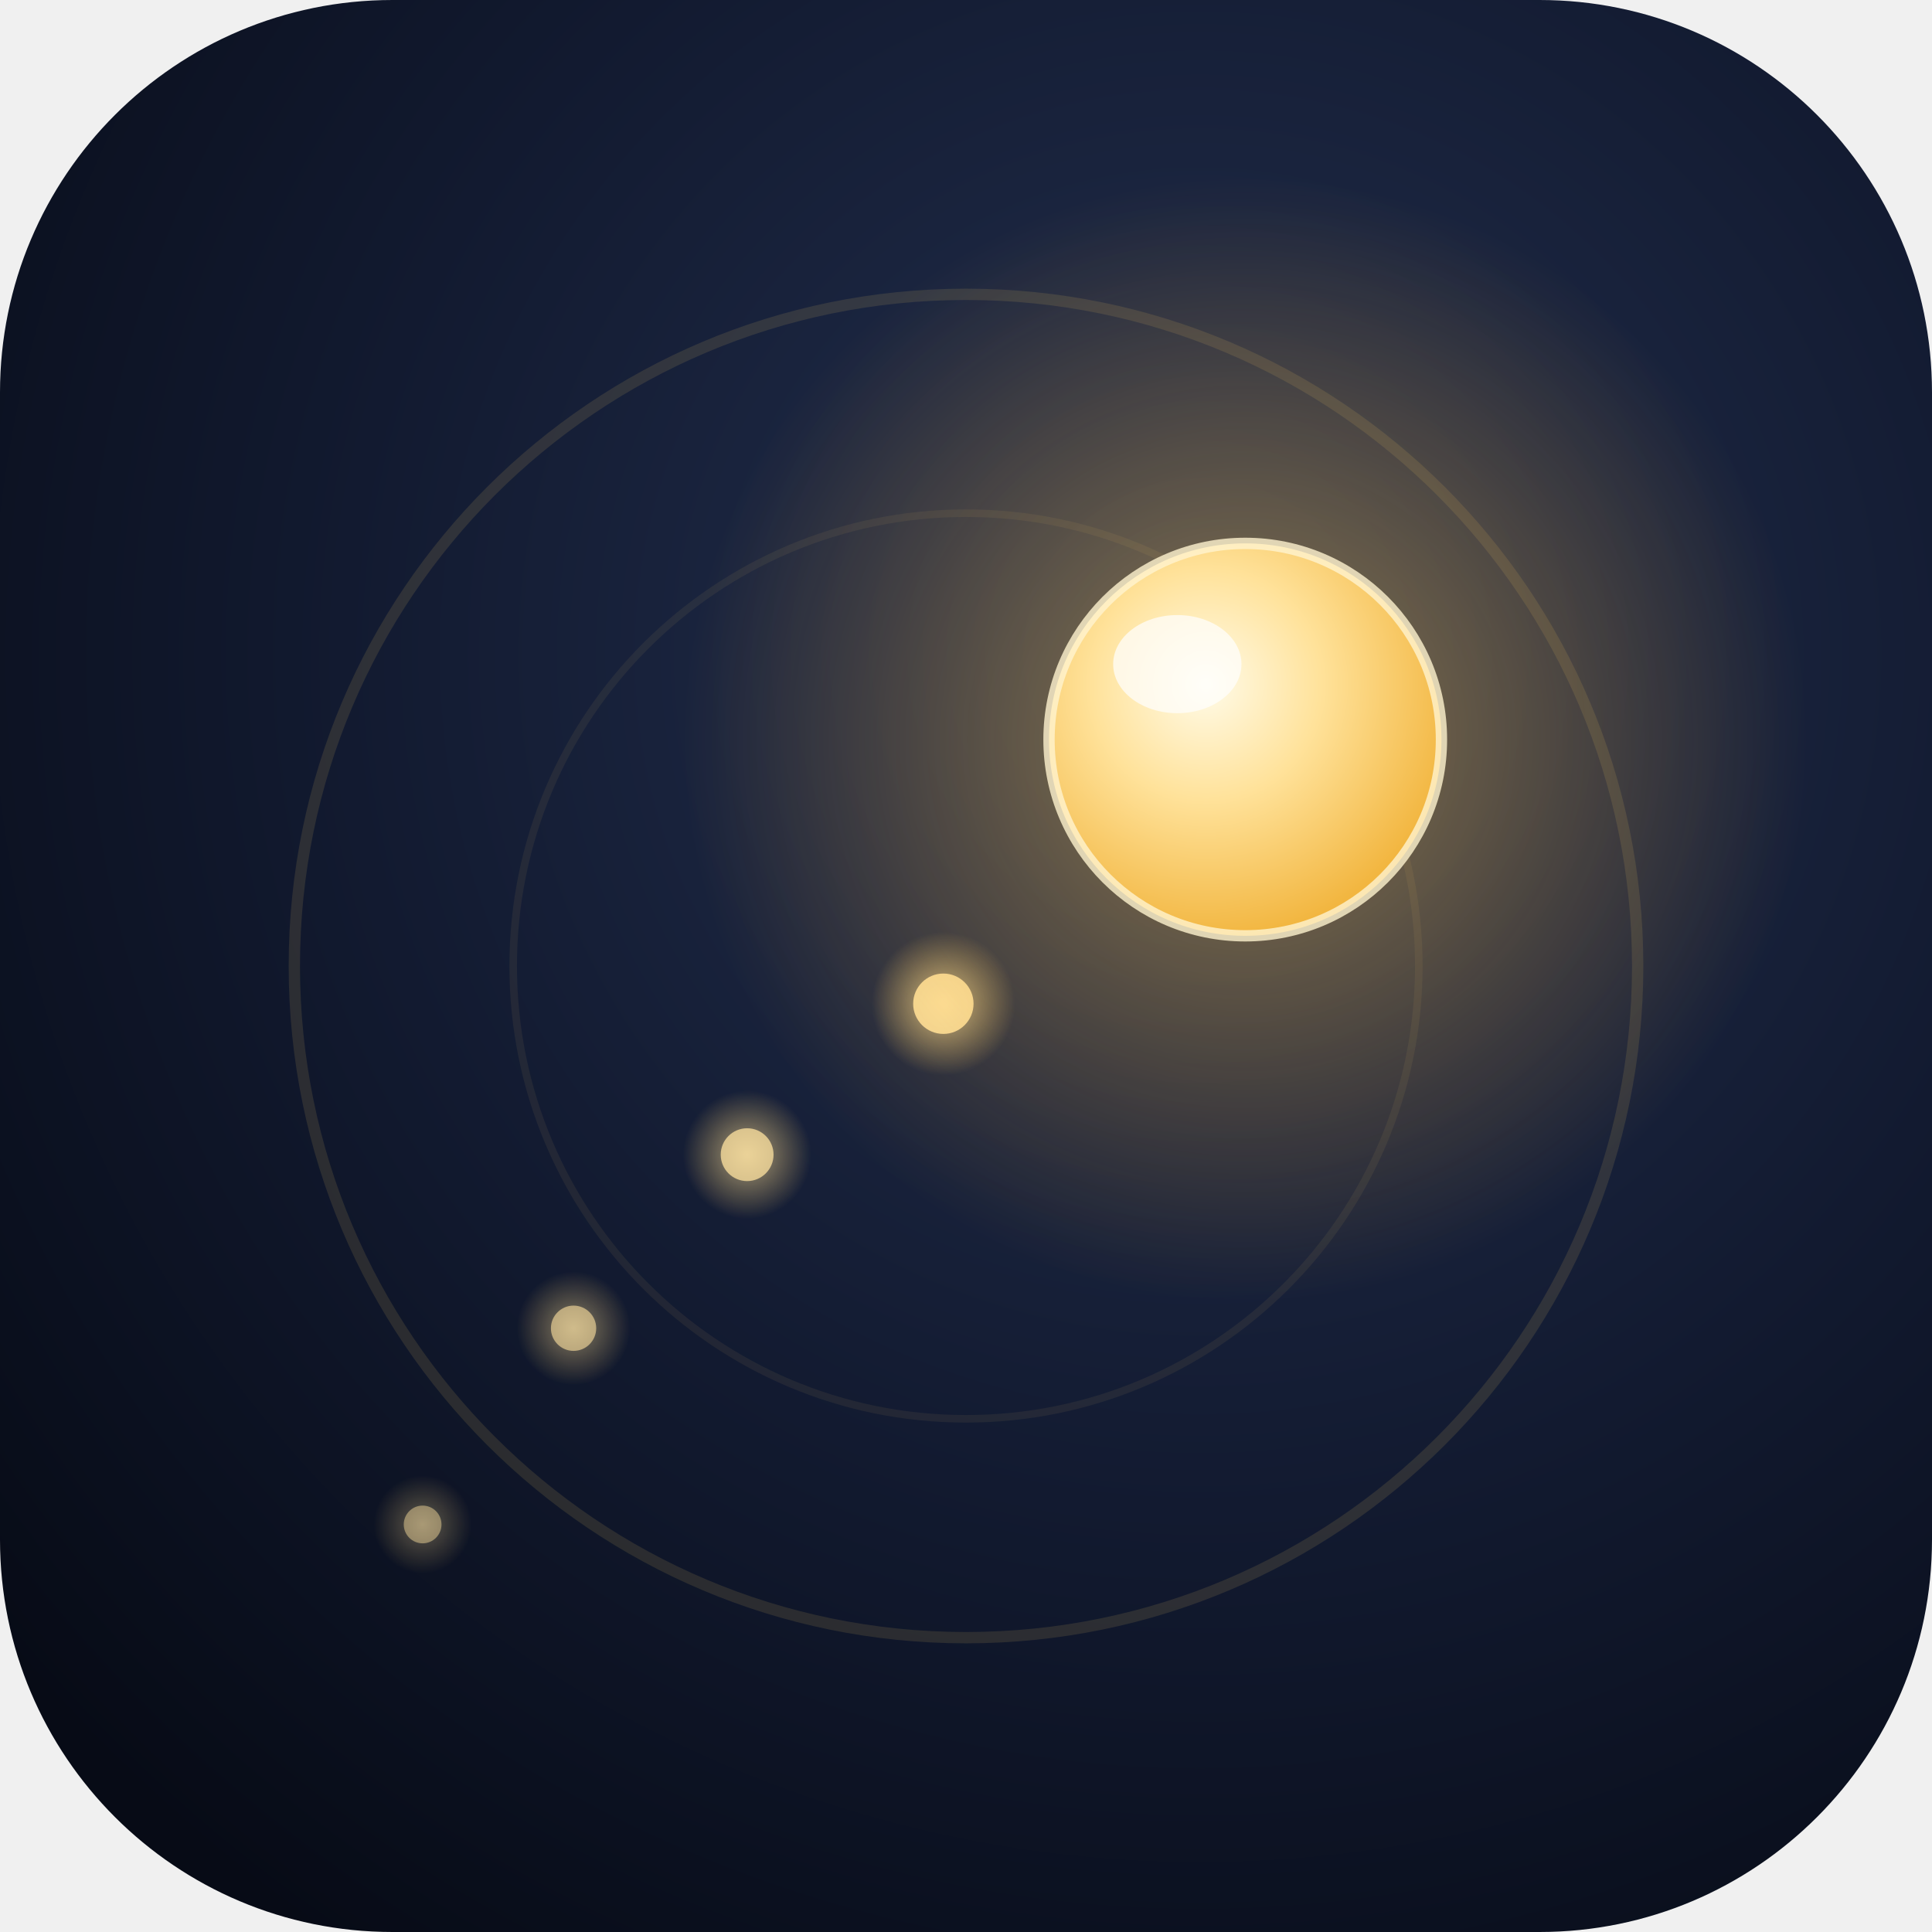
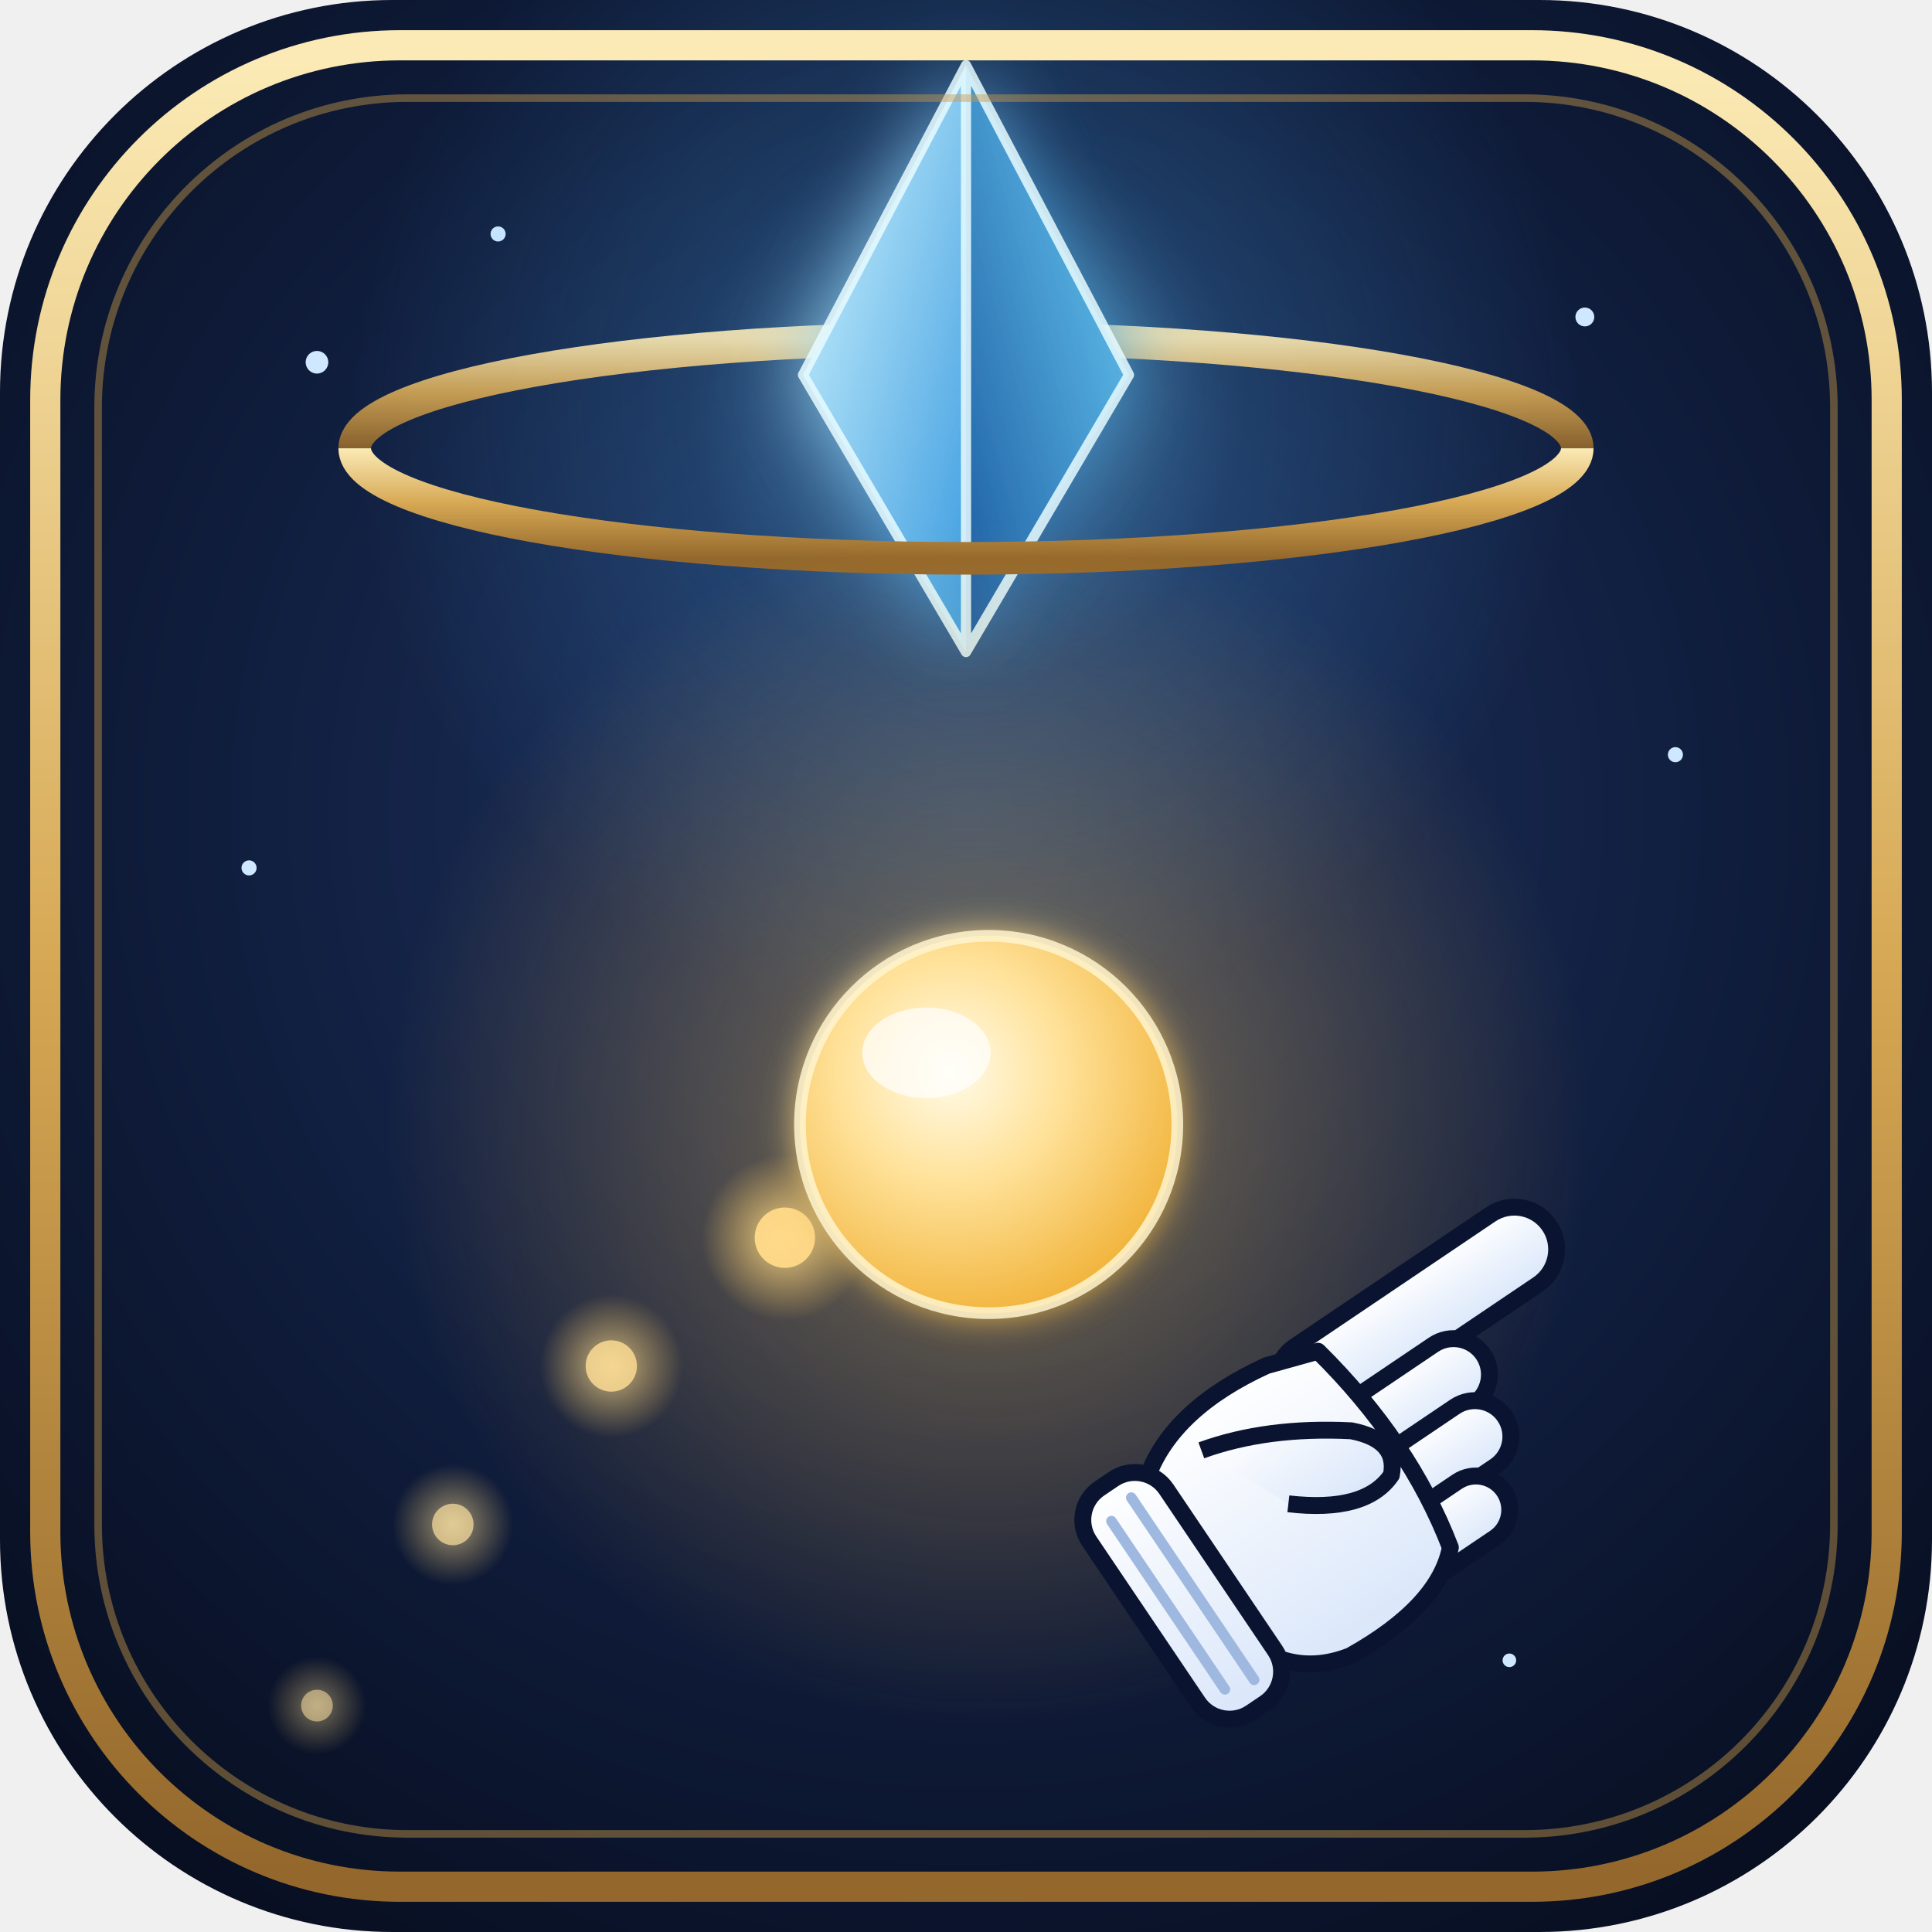
<svg xmlns="http://www.w3.org/2000/svg" width="512" height="512" viewBox="0 0 512 512">
  <defs>
-     <radialGradient id="bg" cx="62%" cy="34%" r="80%">
-       <stop offset="0" stop-color="#23304f" />
-       <stop offset="0.55" stop-color="#121a30" />
-       <stop offset="1" stop-color="#070b16" />
+     <linearGradient id="sky" x1="0" y1="0" x2="0" y2="1">
+       <stop offset="0" stop-color="#050a1c" />
+       <stop offset="0.55" stop-color="#0e1d45" />
+       <stop offset="1" stop-color="#1d3a72" />
+     </linearGradient>
+     <linearGradient id="sea" x1="0" y1="0" x2="0" y2="1">
+       <stop offset="0" stop-color="#10284f" />
+       <stop offset="1" stop-color="#040915" />
+     </linearGradient>
+     <radialGradient id="horizon" cx="72%" cy="100%" r="60%">
+       <stop offset="0" stop-color="#5fb8ff" stop-opacity="0.4" />
+       <stop offset="1" stop-color="#5fb8ff" stop-opacity="0" />
    </radialGradient>
    <radialGradient id="halo" cx="50%" cy="50%" r="50%">
-       <stop offset="0" stop-color="#ffd36b" stop-opacity="0.75" />
-       <stop offset="0.35" stop-color="#ffc24a" stop-opacity="0.32" />
+       <stop offset="0" stop-color="#8fe3ff" stop-opacity="0.55" />
+       <stop offset="0.45" stop-color="#4fb0f0" stop-opacity="0.18" />
+       <stop offset="1" stop-color="#4fb0f0" stop-opacity="0" />
+     </radialGradient>
+     <linearGradient id="gold" x1="0" y1="0" x2="0" y2="1">
+       <stop offset="0" stop-color="#fbeab5" />
+       <stop offset="0.5" stop-color="#d6a854" />
+       <stop offset="1" stop-color="#94682c" />
+     </linearGradient>
+     <linearGradient id="goldX" x1="0" y1="0" x2="1" y2="0">
+       <stop offset="0" stop-color="#8a6128" />
+       <stop offset="0.35" stop-color="#f6e2a4" />
+       <stop offset="1" stop-color="#9a6e2e" />
+     </linearGradient>
+     <linearGradient id="goldH" gradientUnits="userSpaceOnUse" x1="84" y1="0" x2="520" y2="0">
+       <stop offset="0" stop-color="#d6a854" stop-opacity="0" />
+       <stop offset="0.15" stop-color="#d6a854" />
+       <stop offset="0.85" stop-color="#d6a854" />
+       <stop offset="1" stop-color="#d6a854" stop-opacity="0" />
+     </linearGradient>
+     <linearGradient id="fA" x1="0" y1="0" x2="1" y2="1">
+       <stop offset="0" stop-color="#d4f7ff" />
+       <stop offset="1" stop-color="#3a9be0" />
+     </linearGradient>
+     <linearGradient id="fB" x1="1" y1="0" x2="0" y2="1">
+       <stop offset="0" stop-color="#6cd0f8" />
+       <stop offset="1" stop-color="#1a5aa0" />
+     </linearGradient>
+     <linearGradient id="glass" x1="0" y1="0" x2="0" y2="1">
+       <stop offset="0" stop-color="#1c3a70" stop-opacity="0.9" />
+       <stop offset="1" stop-color="#071230" stop-opacity="0.9" />
+     </linearGradient>
+     <linearGradient id="glare" x1="0" y1="0" x2="0" y2="1">
+       <stop offset="0" stop-color="#ffffff" stop-opacity="0.16" />
+       <stop offset="1" stop-color="#ffffff" stop-opacity="0" />
+     </linearGradient>
+     <linearGradient id="refl" x1="0" y1="0" x2="0" y2="1">
+       <stop offset="0" stop-color="#ffc861" stop-opacity="0.5" />
+       <stop offset="1" stop-color="#ffc861" stop-opacity="0" />
+     </linearGradient>
+     <radialGradient id="paper" cx="50%" cy="46%" r="60%">
+       <stop offset="0" stop-color="#fff6d8" />
+       <stop offset="0.35" stop-color="#ffd27a" />
+       <stop offset="0.75" stop-color="#f08a36" />
+       <stop offset="1" stop-color="#b8461c" />
+     </radialGradient>
+     <radialGradient id="warm" cx="50%" cy="50%" r="50%">
+       <stop offset="0" stop-color="#ffcf73" stop-opacity="0.6" />
+       <stop offset="0.45" stop-color="#ff9f43" stop-opacity="0.2" />
+       <stop offset="1" stop-color="#ff7a1a" stop-opacity="0" />
+     </radialGradient>
+     <filter id="glow" x="-40%" y="-40%" width="180%" height="180%">
+       <feGaussianBlur stdDeviation="5" result="b" />
+       <feMerge>
+         <feMergeNode in="b" />
+         <feMergeNode in="SourceGraphic" />
+       </feMerge>
+     </filter>
+     <filter id="bigglow" x="-40%" y="-40%" width="180%" height="180%">
+       <feGaussianBlur stdDeviation="10" result="b" />
+       <feMerge>
+         <feMergeNode in="b" />
+         <feMergeNode in="SourceGraphic" />
+       </feMerge>
+     </filter>
+     <filter id="blur">
+       <feGaussianBlur stdDeviation="3" />
+     </filter>
+     <filter id="soft" x="-50%" y="-50%" width="200%" height="200%">
+       <feGaussianBlur stdDeviation="6" />
+     </filter>
+     <radialGradient id="beadHalo" cx="50%" cy="50%" r="50%">
+       <stop offset="0" stop-color="#ffd36b" stop-opacity="0.7" />
+       <stop offset="0.35" stop-color="#ffc24a" stop-opacity="0.28" />
      <stop offset="1" stop-color="#ffb030" stop-opacity="0" />
    </radialGradient>
    <radialGradient id="bead" cx="40%" cy="36%" r="65%">
      <stop offset="0" stop-color="#fffbe9" />
      <stop offset="0.45" stop-color="#ffe29a" />
      <stop offset="1" stop-color="#f2b640" />
    </radialGradient>
    <radialGradient id="dot" cx="50%" cy="50%" r="50%">
      <stop offset="0" stop-color="#ffe7a8" />
      <stop offset="1" stop-color="#ffcf66" stop-opacity="0" />
    </radialGradient>
+     <linearGradient id="glove" x1="0" y1="0" x2="0" y2="1">
+       <stop offset="0" stop-color="#ffffff" />
+       <stop offset="1" stop-color="#d9e6fa" />
+     </linearGradient>
+     <radialGradient id="bg" cx="50%" cy="42%" r="75%">
+       <stop offset="0" stop-color="#1f3564" />
+       <stop offset="0.55" stop-color="#0f1c3b" />
+       <stop offset="1" stop-color="#060b1a" />
+     </radialGradient>
+     <clipPath id="frame">
+       <rect width="512" height="512" rx="104" />
+     </clipPath>
  </defs>
-   <rect width="512" height="512" rx="104" fill="url(#bg)" />
-   <circle cx="256" cy="256" r="178" fill="none" stroke="#ffd36b" stroke-opacity="0.12" stroke-width="3" />
-   <circle cx="256" cy="256" r="120" fill="none" stroke="#ffd36b" stroke-opacity="0.07" stroke-width="2" />
-   <g fill="url(#dot)">
-     <circle cx="112" cy="404" r="13" opacity="0.35" />
-     <circle cx="152" cy="352" r="15" opacity="0.5" />
-     <circle cx="198" cy="306" r="17" opacity="0.65" />
-     <circle cx="250" cy="266" r="19" opacity="0.8" />
+   <g clip-path="url(#frame)">
+     <rect width="512" height="512" fill="url(#bg)" />
+     <g fill="#cfe8ff">
+       <circle cx="84" cy="96" r="3" />
+       <circle cx="132" cy="62" r="2" />
+       <circle cx="420" cy="84" r="2.5" />
+       <circle cx="444" cy="200" r="2" />
+       <circle cx="66" cy="230" r="2" />
+       <circle cx="400" cy="440" r="1.8" />
+     </g>
+     <g transform="translate(256 108) scale(1.08)">
+       <circle r="150" fill="url(#halo)" />
+       <path d="M-150 10 A150 27 0 0 1 150 10" fill="none" stroke="url(#gold)" stroke-width="8" opacity="0.9" />
+       <g filter="url(#bigglow)">
+         <path d="M0 -84 L40 -8 L0 60 Z" fill="url(#fB)" />
+         <path d="M0 -84 L-40 -8 L0 60 Z" fill="url(#fA)" />
+       </g>
+       <path d="M0 -84 L40 -8 L0 60 L-40 -8 Z M0 -84 L0 60" fill="none" stroke="#e8fbff" stroke-width="2.5" stroke-linejoin="round" opacity="0.85" />
+       <path d="M-150 10 A150 27 0 0 0 150 10" fill="none" stroke="url(#gold)" stroke-width="8" />
+     </g>
+     <circle cx="84" cy="452" r="13" fill="url(#dot)" opacity="0.45" />
+     <circle cx="84" cy="452" r="4.2" fill="#ffe3a0" opacity="0.54" />
+     <circle cx="120" cy="404" r="16" fill="url(#dot)" opacity="0.60" />
+     <circle cx="120" cy="404" r="5.5" fill="#ffe3a0" opacity="0.68" />
+     <circle cx="162" cy="362" r="19" fill="url(#dot)" opacity="0.75" />
+     <circle cx="162" cy="362" r="6.8" fill="#ffe3a0" opacity="0.81" />
+     <circle cx="208" cy="328" r="22" fill="url(#dot)" opacity="0.90" />
+     <circle cx="208" cy="328" r="8.0" fill="#ffe3a0" opacity="0.95" />
+     <circle cx="262" cy="298" r="160" fill="url(#beadHalo)" />
+     <circle cx="262" cy="298" r="50" fill="url(#bead)" filter="url(#glow)" />
+     <circle cx="262" cy="298" r="50" fill="none" stroke="#fff4cf" stroke-opacity="0.85" stroke-width="3.1" />
+     <ellipse cx="245.5" cy="279.0" rx="17.0" ry="12.0" fill="#ffffff" opacity="0.7" />
+     <g transform="translate(360 386) rotate(-34) scale(1.12)">
+       <rect x="-8" y="-30" width="76" height="20" rx="10" fill="url(#glove)" stroke="#0a1430" stroke-width="4" stroke-linejoin="round" />
+       <rect x="-2" y="-12" width="40" height="17" rx="8.5" fill="url(#glove)" stroke="#0a1430" stroke-width="4" stroke-linejoin="round" />
+       <rect x="-4" y="3" width="38" height="17" rx="8.5" fill="url(#glove)" stroke="#0a1430" stroke-width="4" stroke-linejoin="round" />
+       <rect x="-8" y="18" width="32" height="16" rx="8" fill="url(#glove)" stroke="#0a1430" stroke-width="4" stroke-linejoin="round" />
+       <path d="M-44 -24 Q-30 -34 -6 -30 L6 -26 Q12 4 6 30 Q-4 40 -28 38 Q-46 34 -48 12 Z" fill="url(#glove)" stroke="#0a1430" stroke-width="4" stroke-linejoin="round" />
+       <path d="M-30 -22 Q-14 -18 2 -6 Q10 2 4 8 Q-6 12 -20 0" fill="url(#glove)" stroke="#0a1430" stroke-width="4" stroke-linejoin="round" />
+       <rect x="-64" y="-28" width="22" height="64" rx="9" fill="url(#glove)" stroke="#0a1430" stroke-width="4" stroke-linejoin="round" />
+       <path d="M-57 -20 V28 M-50 -22 V30" stroke="#9fb8e0" stroke-width="2.5" stroke-linecap="round" />
+     </g>
+     <rect x="12" y="12" width="488" height="488" rx="94" fill="none" stroke="url(#gold)" stroke-width="8" />
+     <rect x="26" y="26" width="460" height="460" rx="82" fill="none" stroke="#c99a4b" stroke-opacity="0.45" stroke-width="2" />
  </g>
-   <g fill="#ffe3a0">
-     <circle cx="112" cy="404" r="5" opacity="0.45" />
-     <circle cx="152" cy="352" r="6" opacity="0.6" />
-     <circle cx="198" cy="306" r="7" opacity="0.75" />
-     <circle cx="250" cy="266" r="8" opacity="0.9" />
-   </g>
-   <circle cx="330" cy="196" r="150" fill="url(#halo)" />
-   <circle cx="330" cy="196" r="52" fill="url(#bead)" />
-   <circle cx="330" cy="196" r="52" fill="none" stroke="#fff4cf" stroke-opacity="0.8" stroke-width="3" />
-   <ellipse cx="312" cy="176" rx="17" ry="13" fill="#ffffff" opacity="0.7" />
</svg>
